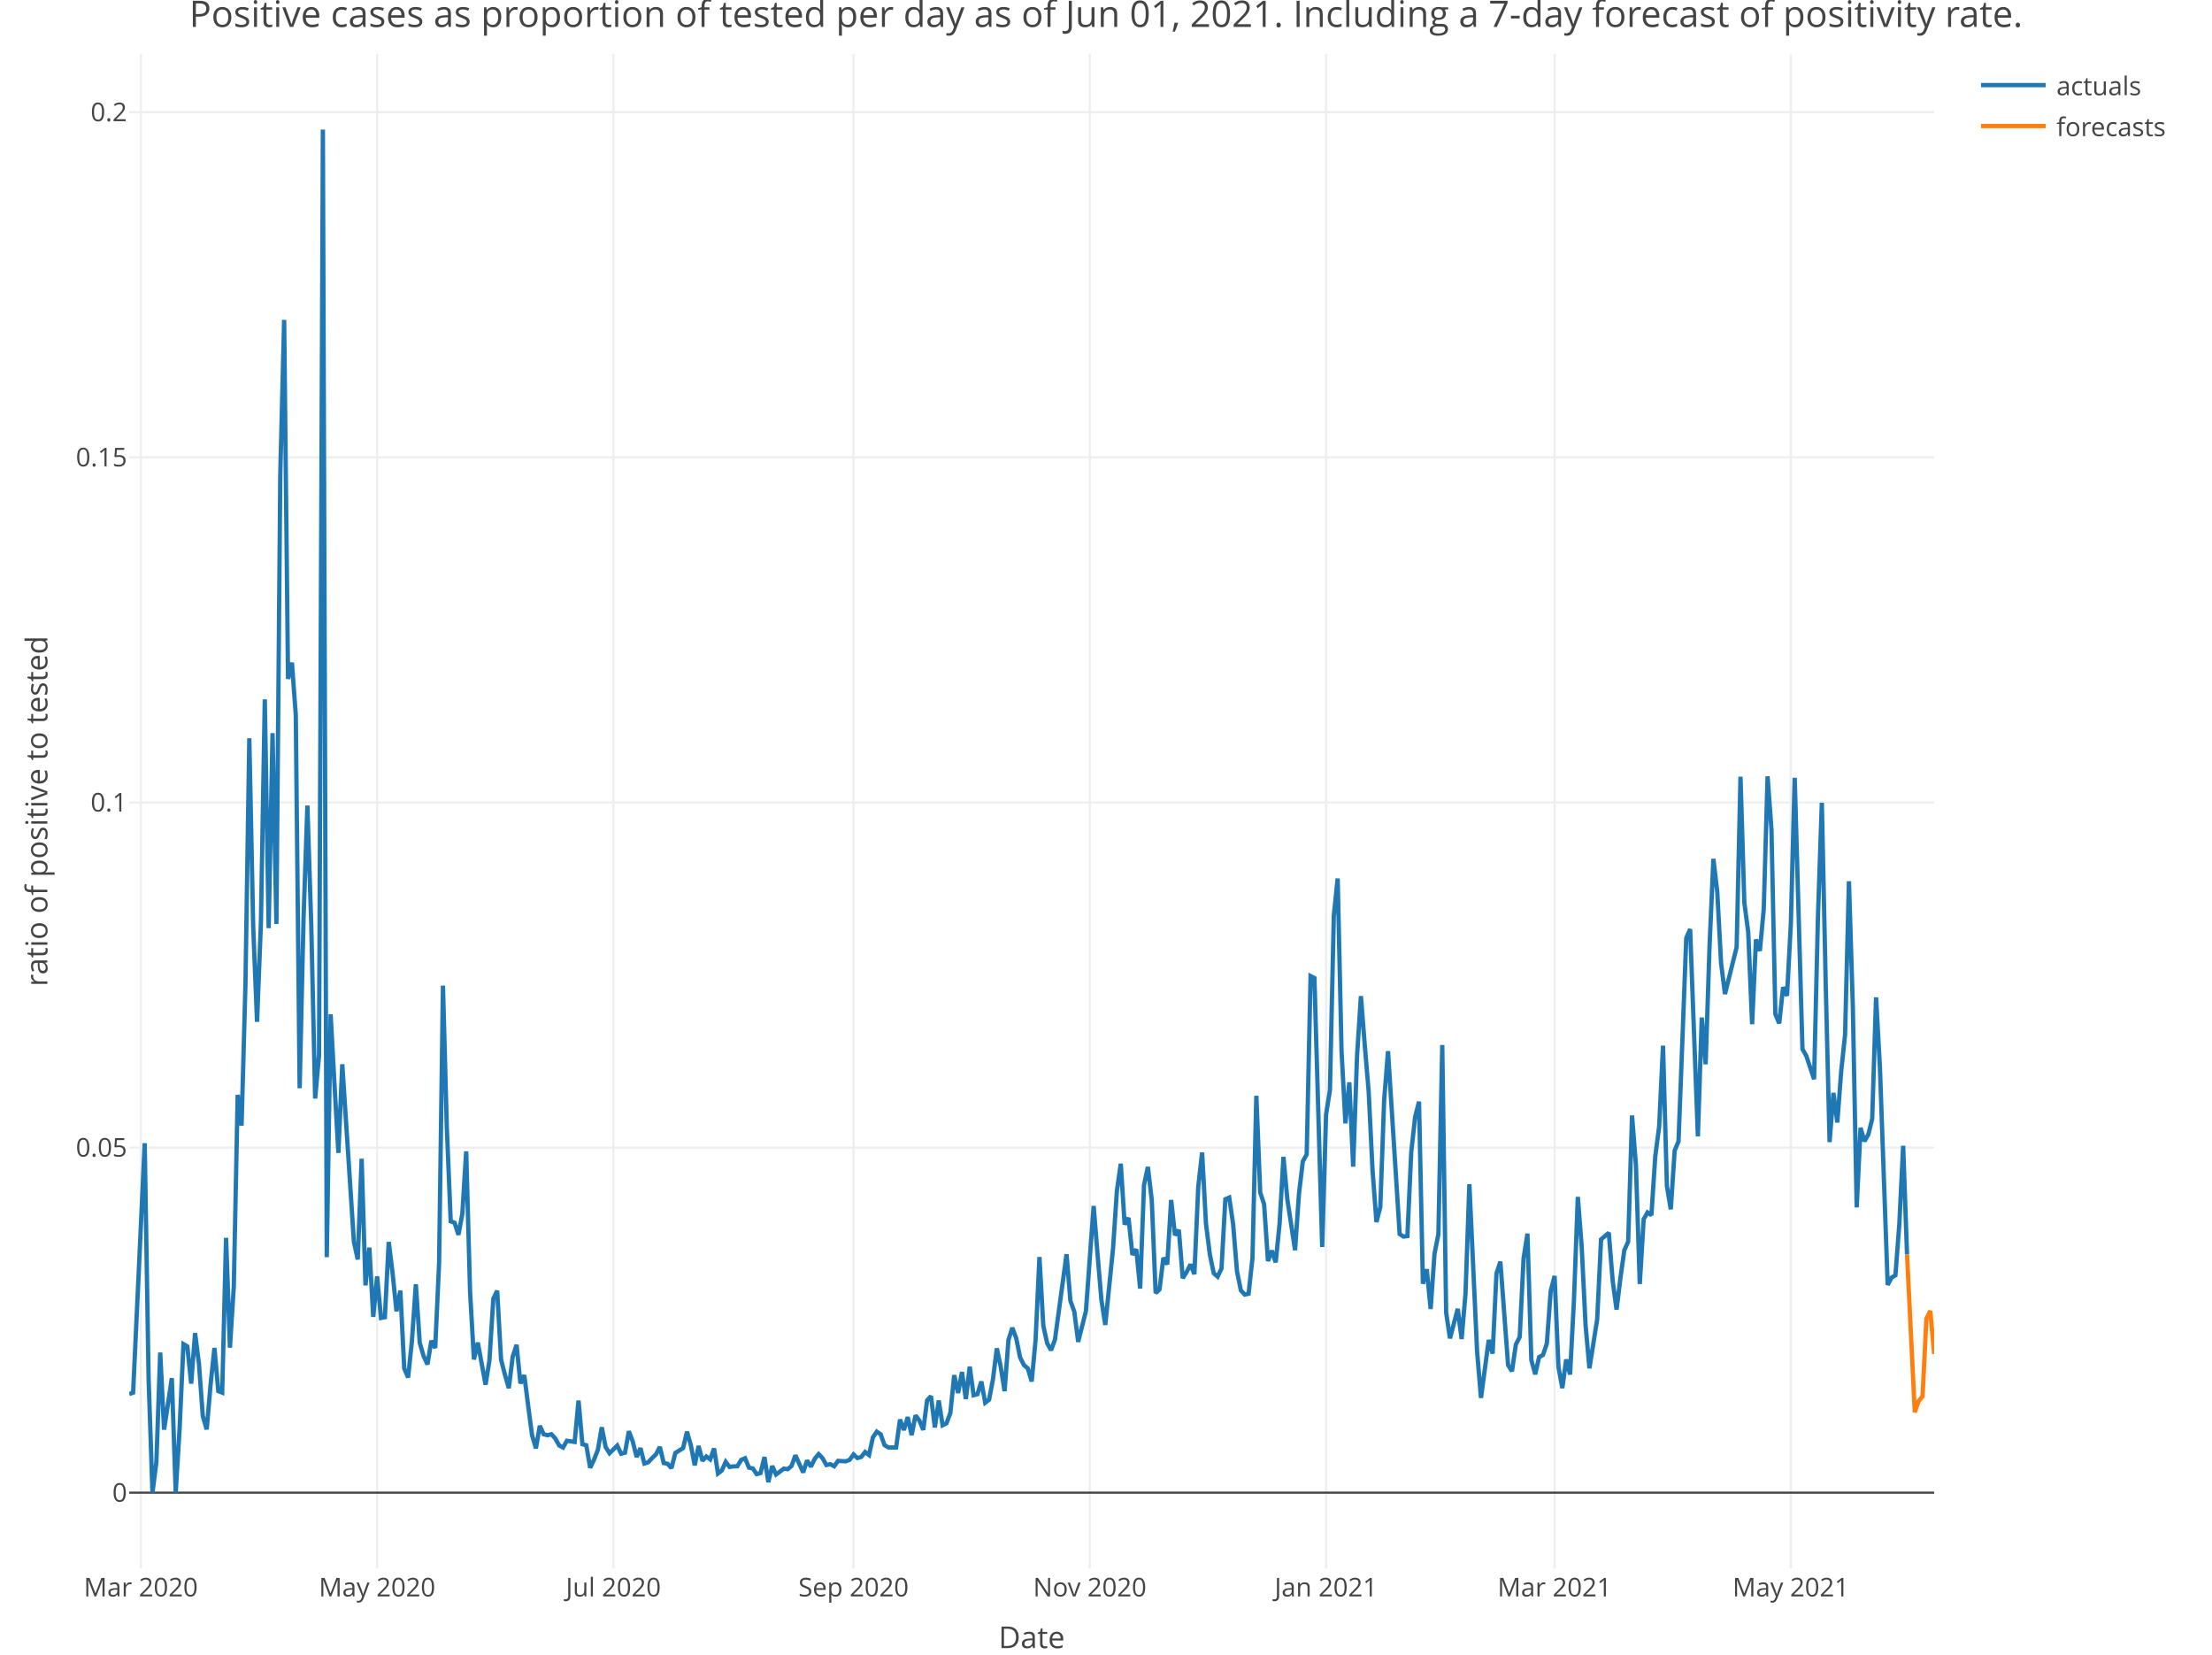
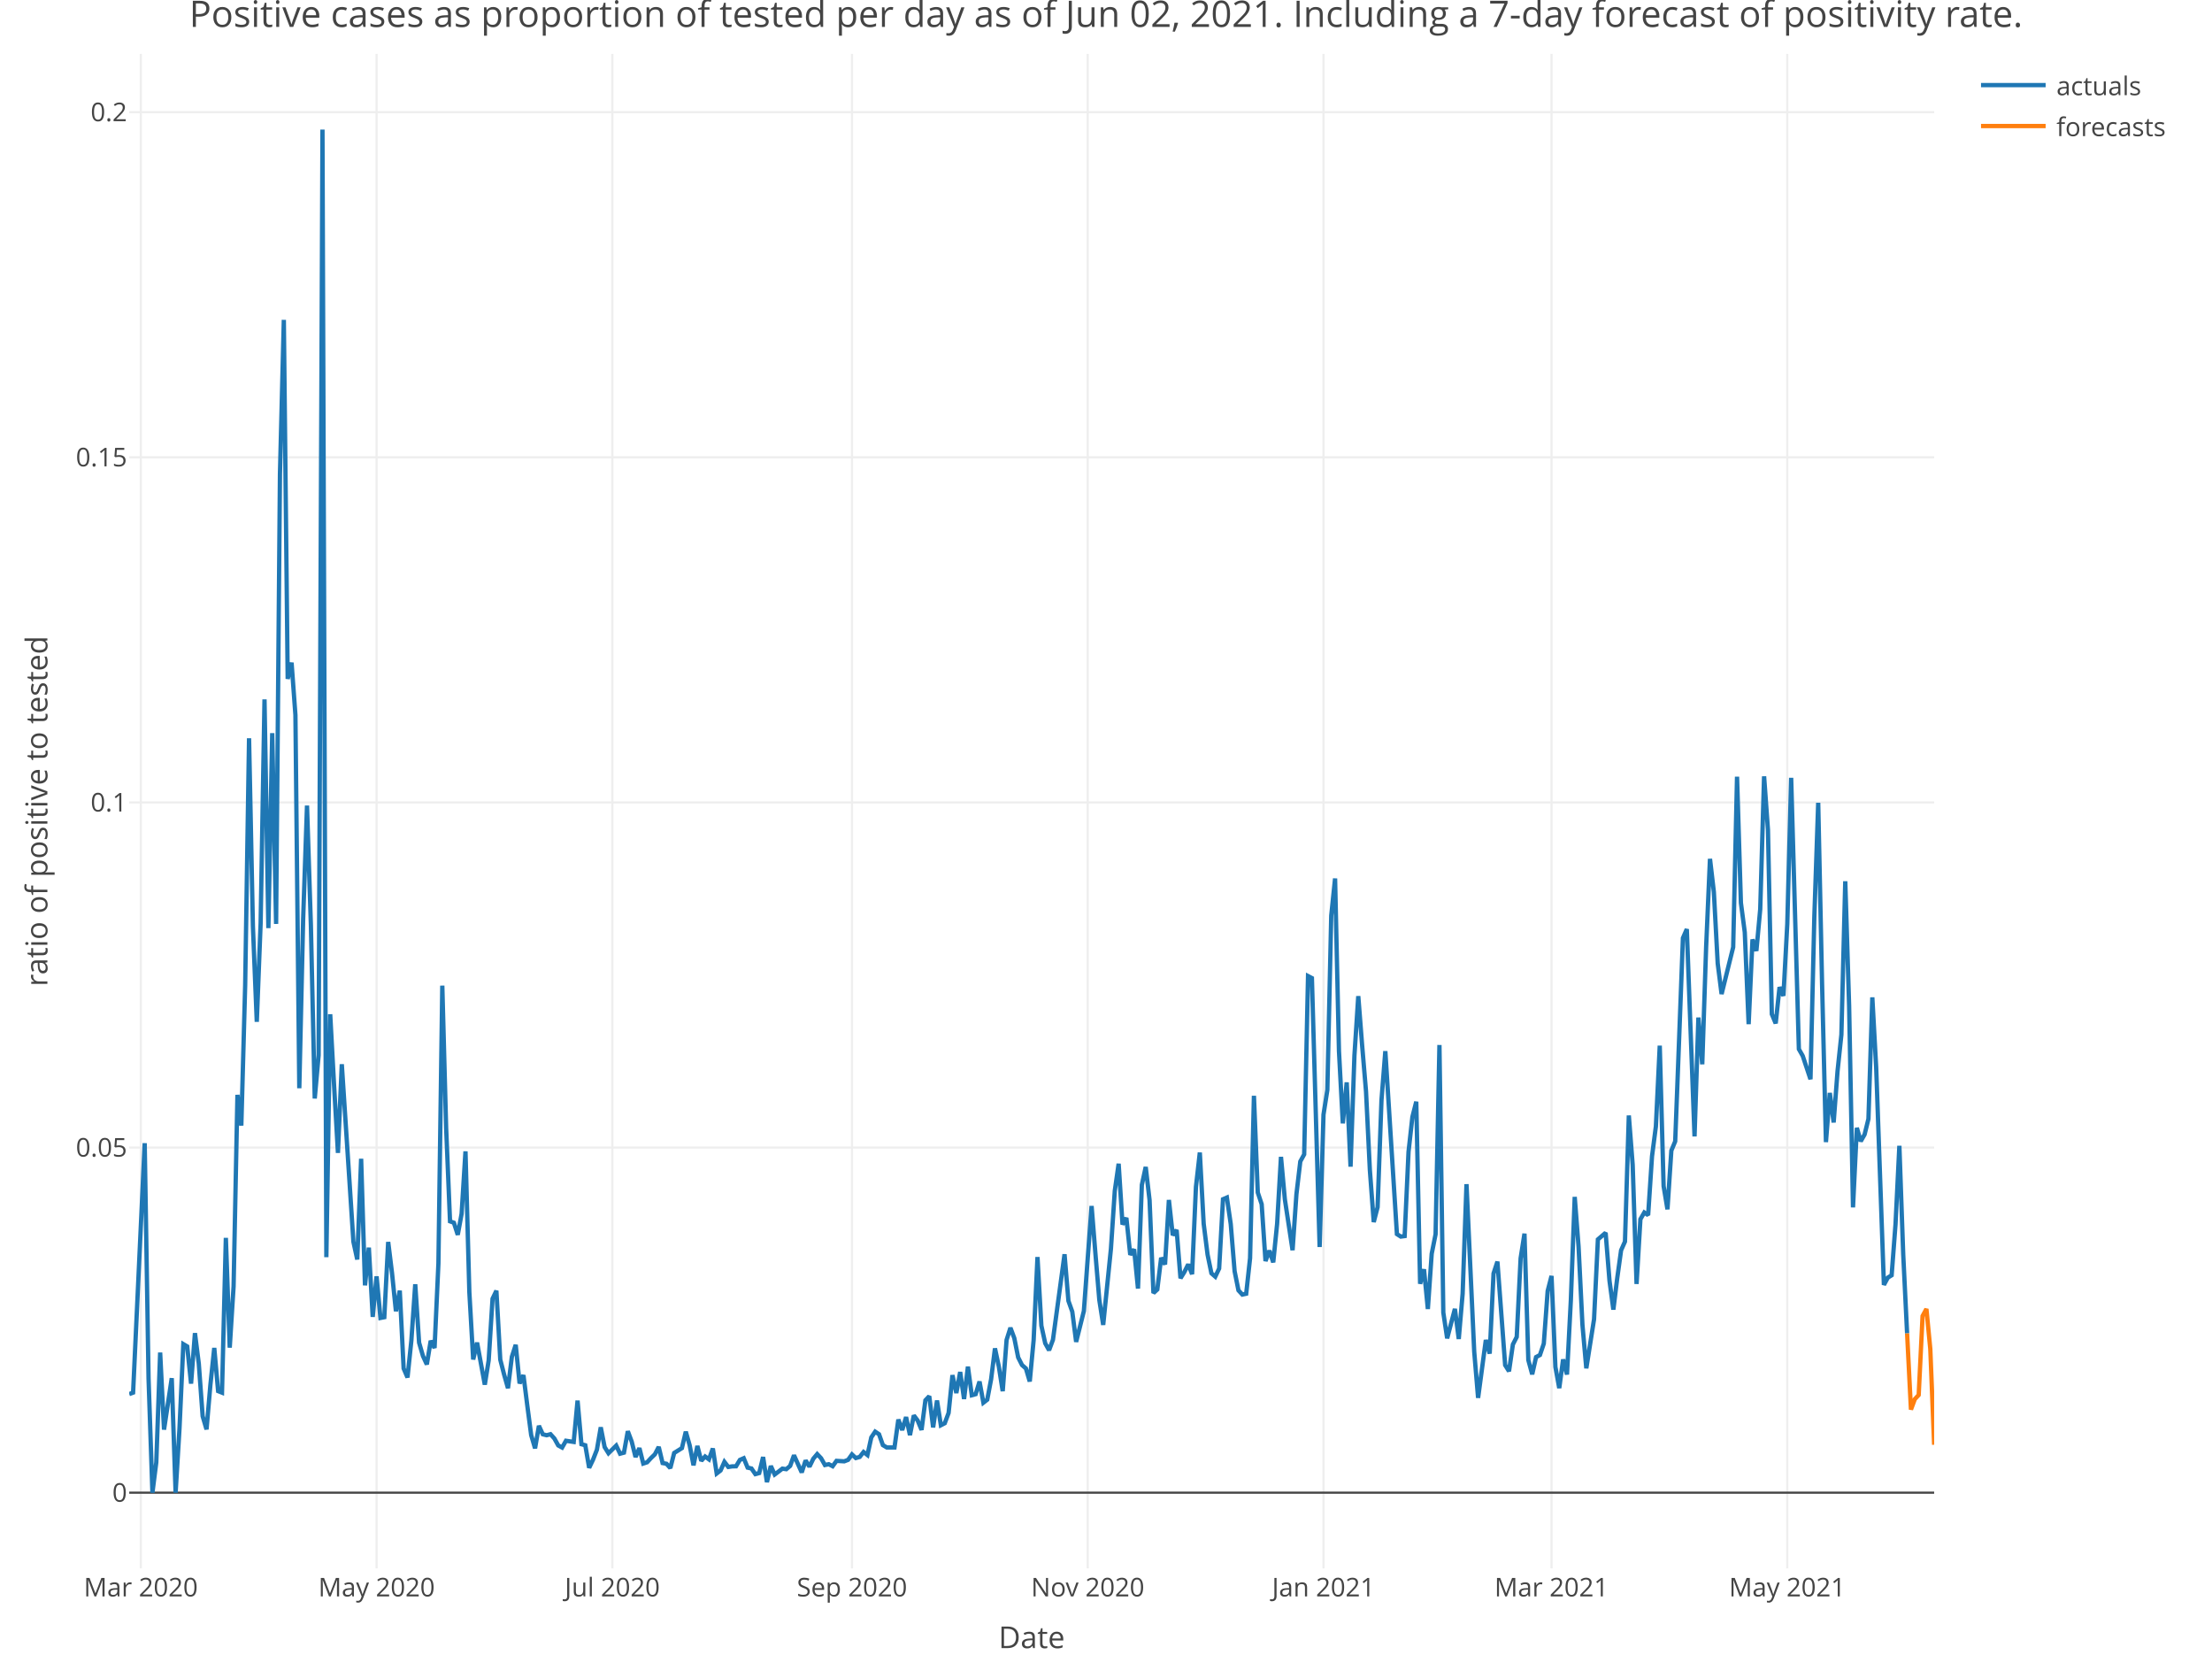
<svg xmlns="http://www.w3.org/2000/svg" class="main-svg" width="1027" height="768" style="" viewBox="0 0 1027 768">
  <rect x="0" y="0" width="1027" height="768" style="fill: rgb(255, 255, 255); fill-opacity: 1;" />
-   <defs id="defs-93158e">
+   <defs id="defs-27ac79">
    <g class="clips">
-       <clipPath id="clip93158exyplot" class="plotclip">
+       <clipPath id="clip27ac79xyplot" class="plotclip">
        <rect width="838" height="703" />
      </clipPath>
-       <clipPath class="axesclip" id="clip93158ex">
+       <clipPath class="axesclip" id="clip27ac79x">
        <rect x="60" y="0" width="838" height="768" />
      </clipPath>
-       <clipPath class="axesclip" id="clip93158ey">
+       <clipPath class="axesclip" id="clip27ac79y">
        <rect x="0" y="25" width="1027" height="703" />
      </clipPath>
-       <clipPath class="axesclip" id="clip93158exy">
+       <clipPath class="axesclip" id="clip27ac79xy">
        <rect x="60" y="25" width="838" height="703" />
      </clipPath>
    </g>
    <g class="gradients" />
  </defs>
  <g class="bglayer" />
  <g class="layer-below">
    <g class="imagelayer" />
    <g class="shapelayer" />
  </g>
  <g class="cartesianlayer">
    <g class="subplot xy">
      <g class="layer-subplot">
        <g class="shapelayer" />
        <g class="imagelayer" />
      </g>
      <g class="gridlayer">
        <g class="x">
-           <path class="xgrid crisp" transform="translate(65.39,0)" d="M0,25v703" style="stroke: rgb(238, 238, 238); stroke-opacity: 1; stroke-width: 1px;" />
-           <path class="xgrid crisp" transform="translate(175.09,0)" d="M0,25v703" style="stroke: rgb(238, 238, 238); stroke-opacity: 1; stroke-width: 1px;" />
-           <path class="xgrid crisp" transform="translate(284.79,0)" d="M0,25v703" style="stroke: rgb(238, 238, 238); stroke-opacity: 1; stroke-width: 1px;" />
-           <path class="xgrid crisp" transform="translate(396.28,0)" d="M0,25v703" style="stroke: rgb(238, 238, 238); stroke-opacity: 1; stroke-width: 1px;" />
-           <path class="xgrid crisp" transform="translate(505.97,0)" d="M0,25v703" style="stroke: rgb(238, 238, 238); stroke-opacity: 1; stroke-width: 1px;" />
-           <path class="xgrid crisp" transform="translate(615.67,0)" d="M0,25v703" style="stroke: rgb(238, 238, 238); stroke-opacity: 1; stroke-width: 1px;" />
-           <path class="xgrid crisp" transform="translate(721.77,0)" d="M0,25v703" style="stroke: rgb(238, 238, 238); stroke-opacity: 1; stroke-width: 1px;" />
-           <path class="xgrid crisp" transform="translate(831.46,0)" d="M0,25v703" style="stroke: rgb(238, 238, 238); stroke-opacity: 1; stroke-width: 1px;" />
+           <path class="xgrid crisp" transform="translate(65.38,0)" d="M0,25v703" style="stroke: rgb(238, 238, 238); stroke-opacity: 1; stroke-width: 1px;" />
+           <path class="xgrid crisp" transform="translate(174.84,0)" d="M0,25v703" style="stroke: rgb(238, 238, 238); stroke-opacity: 1; stroke-width: 1px;" />
+           <path class="xgrid crisp" transform="translate(284.3,0)" d="M0,25v703" style="stroke: rgb(238, 238, 238); stroke-opacity: 1; stroke-width: 1px;" />
+           <path class="xgrid crisp" transform="translate(395.56,0)" d="M0,25v703" style="stroke: rgb(238, 238, 238); stroke-opacity: 1; stroke-width: 1px;" />
+           <path class="xgrid crisp" transform="translate(505.02,0)" d="M0,25v703" style="stroke: rgb(238, 238, 238); stroke-opacity: 1; stroke-width: 1px;" />
+           <path class="xgrid crisp" transform="translate(614.48,0)" d="M0,25v703" style="stroke: rgb(238, 238, 238); stroke-opacity: 1; stroke-width: 1px;" />
+           <path class="xgrid crisp" transform="translate(720.35,0)" d="M0,25v703" style="stroke: rgb(238, 238, 238); stroke-opacity: 1; stroke-width: 1px;" />
+           <path class="xgrid crisp" transform="translate(829.81,0)" d="M0,25v703" style="stroke: rgb(238, 238, 238); stroke-opacity: 1; stroke-width: 1px;" />
        </g>
        <g class="y">
          <path class="ygrid crisp" transform="translate(0,532.65)" d="M60,0h838" style="stroke: rgb(238, 238, 238); stroke-opacity: 1; stroke-width: 1px;" />
          <path class="ygrid crisp" transform="translate(0,372.46)" d="M60,0h838" style="stroke: rgb(238, 238, 238); stroke-opacity: 1; stroke-width: 1px;" />
          <path class="ygrid crisp" transform="translate(0,212.26)" d="M60,0h838" style="stroke: rgb(238, 238, 238); stroke-opacity: 1; stroke-width: 1px;" />
          <path class="ygrid crisp" transform="translate(0,52.06)" d="M60,0h838" style="stroke: rgb(238, 238, 238); stroke-opacity: 1; stroke-width: 1px;" />
        </g>
      </g>
      <g class="zerolinelayer">
        <path class="yzl zl crisp" transform="translate(0,692.85)" d="M60,0h838" style="stroke: rgb(68, 68, 68); stroke-opacity: 1; stroke-width: 1px;" />
      </g>
      <path class="xlines-below" />
      <path class="ylines-below" />
      <g class="overlines-below" />
      <g class="xaxislayer-below" />
      <g class="yaxislayer-below" />
      <g class="overaxes-below" />
-       <g class="plot" transform="translate(60, 25)" clip-path="url('#clip93158exyplot')">
+       <g class="plot" transform="translate(60, 25)" clip-path="url('#clip27ac79xyplot')">
        <g class="scatterlayer mlayer">
-           <g class="trace scatter traceb3d203" style="stroke-miterlimit: 2; opacity: 1;">
+           <g class="trace scatter tracec8d1ac" style="stroke-miterlimit: 2; opacity: 1;">
            <g class="fills" />
            <g class="errorbars" />
            <g class="lines">
-               <path class="js-line" d="M0,622.08L1.8,621.42L7.19,505.63L8.99,614.89L10.79,667.85L12.59,653.8L14.39,602.8L16.18,638.59L19.78,614.7L21.58,667.85L23.38,638.18L25.18,598.9L26.97,599.97L28.77,617.23L30.57,593.79L32.37,608L34.17,632.36L35.97,638.47L37.76,617.81L39.56,600.66L41.36,620.7L43.16,621.42L44.96,549.58L46.76,600.54L48.55,572.07L50.35,483.2L52.15,497.46L53.95,432.27L55.75,317.67L57.55,404.9L59.34,449.29L61.14,403.44L62.94,299.64L64.74,405.8L66.54,315.31L68.33,403.85L70.13,194.99L71.93,123.47L73.73,290.13L75.53,282.57L77.33,306.88L79.12,480.13L80.92,401.54L82.72,348.91L84.52,404.5L86.32,484.89L88.12,464.79L89.91,35.15L91.71,558.54L93.51,445.78L95.31,478.64L97.11,510.14L98.91,468.98L102.5,523.68L104.3,551.37L106.1,559.61L107.9,512.85L109.7,571.63L111.49,554.1L113.29,586.26L115.09,567.44L116.89,586.75L118.69,586.4L120.48,551.47L122.28,566L124.08,583.63L125.88,574.06L127.68,610.19L129.48,614.38L131.27,597.21L133.07,571.12L134.87,598.21L136.67,604.43L138.47,608.32L140.27,597.34L142.06,600.68L143.86,561.46L145.66,432.5L147.46,498.58L149.26,541.9L151.06,542.55L152.85,548.15L154.65,538.38L156.45,509.42L158.25,574.73L160.05,606.03L161.85,598.19L165.44,617.71L167.24,606.46L169.04,577.83L170.84,574.11L172.64,606.1L174.43,613.07L176.23,619.36L178.03,604.76L179.83,599.22L181.63,617.15L183.42,613.3L185.22,627.52L187.02,641.13L188.82,647.27L190.62,636.81L192.42,640.74L194.21,641.19L196.01,640.71L197.81,642.7L199.61,645.92L201.41,646.9L203.21,643.75L206.8,644.3L208.6,625.1L210.4,645.35L212.2,645.84L214,656.3L215.79,652.54L217.59,647.93L219.39,637.5L221.19,646.68L222.99,649.53L226.58,646L228.38,649.76L230.18,649.27L231.98,639.33L233.78,644.1L235.58,651.29L237.37,647.16L239.17,654.33L240.97,653.74L242.77,651.78L244.57,650.06L246.36,646.61L248.16,654.1L249.96,654.43L251.76,656.44L253.56,649.41L257.15,647.17L258.95,639.54L260.75,645.81L262.55,655.16L264.35,646.16L266.15,653.06L267.94,651.06L269.74,652.39L271.54,647.33L273.34,658.93L275.14,657.55L276.94,653.55L278.73,655.91L280.53,655.64L282.33,655.6L284.13,652.64L285.93,651.86L287.73,656.22L289.52,656.63L291.32,659.23L293.12,658.74L294.92,651.31L296.72,662.95L298.52,655.46L300.31,659.41L302.11,658.07L303.91,656.69L305.71,656.95L307.51,655.44L309.3,650.49L312.9,658.45L314.7,652.9L316.5,655.77L318.3,652.09L320.09,649.95L321.89,651.84L323.69,655.01L325.49,654.64L327.29,655.57L329.09,653.08L332.68,653.3L334.48,652.61L336.28,650.1L338.08,651.77L339.88,651.26L341.67,648.97L343.47,650.37L345.27,642.19L347.07,639.53L348.87,640.73L350.67,645.77L352.46,646.85L356.06,646.86L357.86,633.9L359.66,638.78L361.45,632.76L363.25,641.13L365.05,631.99L366.85,634.36L368.65,638.71L370.45,624.97L372.24,623.07L374.04,637.56L375.84,625.07L377.64,636.55L379.44,635.62L381.24,630.84L383.03,613.3L384.83,621.6L386.63,611.84L388.43,624.37L390.23,609.35L392.03,622.62L393.82,622.13L395.62,616.26L397.42,626.08L399.22,624.69L401.02,615.19L402.82,600.87L404.61,609.34L406.41,620.74L408.21,596.96L410.01,591.32L411.81,596.12L413.61,605.07L415.4,608.61L417.2,610.18L419,616.24L420.8,597.06L422.6,558.47L424.39,590.32L426.19,598.51L427.99,601.72L429.79,596.88L435.18,557.19L436.98,578.81L438.78,583.84L440.58,597.85L444.18,583.55L445.97,559.02L447.77,534.77L449.57,557.15L451.37,578.42L453.17,589.98L456.76,554.62L458.56,527.74L460.36,515.16L462.16,543.38L463.96,540.29L465.76,557.44L467.55,554.88L469.35,573.11L471.15,525L472.95,516.66L474.75,532.08L476.55,575.19L478.34,573.54L480.14,558.83L481.94,561.9L483.74,531.98L485.54,548.35L487.33,545.91L489.13,568.32L490.93,565.44L492.73,561.88L494.53,566.43L496.33,525.89L498.12,509.97L499.92,543.03L501.72,557.32L503.52,566.01L505.32,567.58L507.12,563.81L508.91,531.65L510.71,530.86L512.51,543.11L514.31,565.06L516.11,573.94L517.91,575.9L519.7,575.51L521.5,558.98L523.3,483.63L525.1,528.53L526.9,533.92L528.7,560.34L530.49,555.49L532.29,560.95L534.09,543.05L535.89,511.99L537.69,531.69L541.28,555.31L543.08,529.24L544.88,514.11L546.68,510.83L548.48,428.06L550.27,429L553.87,553.82L555.67,492.37L557.47,480.92L559.27,400.04L561.06,382.75L562.86,462.85L564.66,496.43L566.46,477.4L568.26,516.53L570.06,464.99L571.85,437.37L573.65,460.25L575.45,481.58L577.25,518.12L579.05,542.24L580.85,535.31L582.64,485.67L584.44,462.9L589.84,547.82L591.64,548.98L593.43,548.74L595.23,509.64L597.03,493.44L598.83,486.36L600.63,570.9L602.42,564.15L604.22,582.6L606.02,556.94L607.82,547.88L609.62,460.05L611.42,584.25L613.21,596.21L616.81,582.53L618.61,596.52L620.41,575.5L622.21,524.65L625.8,602.43L627.6,623.85L631.2,596.97L633,603.31L634.79,566.1L636.59,560.6L640.19,608.64L641.99,611.49L643.79,599.06L645.58,595.56L647.38,559.07L649.18,547.61L650.98,606.29L652.78,612.9L654.58,604.92L656.37,603.95L658.17,598.67L659.97,574.24L661.77,567.25L663.57,609.51L665.36,619.33L667.16,606L668.96,613L670.76,578.51L672.56,530.56L674.36,553.71L676.15,589.98L677.95,610.13L681.55,587.36L683.35,550.3L686.94,547.22L688.74,569.5L690.54,582.88L692.34,568.25L694.14,555.34L695.94,551.3L697.73,492.76L699.53,515.7L701.33,570.98L703.13,540.92L704.93,537.8L706.73,539.02L708.52,511.69L710.32,497.87L712.12,460.36L713.92,525.56L715.72,536.33L717.52,509.07L719.31,504.77L721.11,457.78L722.91,410.4L724.71,406.27L728.3,502.5L730.1,447.31L731.9,469.01L733.7,414.62L735.5,373.65L737.3,389L739.09,422.22L740.89,436.4L746.29,414.64L748.09,335.52L749.88,394.07L751.68,407.72L753.48,450.38L755.28,411.05L757.08,416.38L758.88,397.02L760.67,335.35L762.47,360.18L764.27,445.72L766.07,450.03L767.87,433.2L769.67,437.22L771.46,403.9L773.26,336.05L776.86,461.96L778.66,465.14L782.25,475.95L784.05,400.49L785.85,347.63L787.65,431.56L789.45,505.13L791.24,482.29L793.04,496.01L794.84,472.22L796.64,455.27L798.44,384.05L800.24,441.9L802.03,535.43L803.83,498.5L805.63,504.74L807.43,501.61L809.23,494.35L811.03,437.94L812.82,470.37L816.42,571.4L818.22,568.05L820.02,566.94L821.82,543.26L823.61,506.83L825.41,557.32" style="vector-effect: non-scaling-stroke; fill: none; stroke: rgb(31, 119, 180); stroke-opacity: 1; stroke-width: 2px; opacity: 1;" />
+               <path class="js-line" d="M0,622.08L1.79,621.42L7.18,505.63L8.97,614.89L10.77,667.85L12.56,653.8L14.36,602.8L16.15,638.59L19.74,614.7L21.53,667.85L23.33,638.18L25.12,598.9L26.92,599.97L28.71,617.23L30.51,593.79L32.3,608L34.09,632.36L35.89,638.47L37.68,617.81L39.48,600.66L41.27,620.7L43.07,621.42L44.86,549.58L46.66,600.54L48.45,572.07L50.24,483.2L52.04,497.46L53.83,432.27L55.63,317.67L57.42,404.9L59.22,449.29L61.01,403.44L62.81,299.64L64.6,405.8L66.39,315.31L68.19,403.85L69.98,194.99L71.78,123.47L73.57,290.13L75.37,282.57L77.16,306.88L78.96,480.13L80.75,401.54L82.54,348.91L84.34,404.5L86.13,484.89L87.93,464.79L89.72,35.15L91.52,558.54L93.31,445.78L95.1,478.64L96.9,510.14L98.69,468.98L102.28,523.68L104.08,551.37L105.87,559.61L107.67,512.85L109.46,571.63L111.25,554.1L113.05,586.26L114.84,567.44L116.64,586.75L118.43,586.4L120.23,551.47L122.02,566L123.82,583.63L125.61,574.06L127.4,610.19L129.2,614.38L130.99,597.21L132.79,571.12L134.58,598.21L136.38,604.43L138.17,608.32L139.97,597.34L141.76,600.68L143.55,561.46L145.35,432.5L147.14,498.58L148.94,541.9L150.73,542.55L152.53,548.15L154.32,538.38L156.12,509.42L157.91,574.73L159.7,606.03L161.5,598.19L165.09,617.71L166.88,606.46L168.68,577.83L170.47,574.11L172.27,606.1L174.06,613.07L175.85,619.36L177.65,604.76L179.44,599.22L181.24,617.15L183.03,613.3L184.83,627.52L186.62,641.13L188.42,647.27L190.21,636.81L192,640.74L193.8,641.19L195.59,640.71L197.39,642.7L199.18,645.92L200.98,646.9L202.77,643.75L206.36,644.3L208.15,625.1L209.95,645.35L211.74,645.84L213.54,656.3L215.33,652.54L217.13,647.93L218.92,637.5L220.72,646.68L222.51,649.53L226.1,646L227.89,649.76L229.69,649.27L231.48,639.33L233.28,644.1L235.07,651.29L236.87,647.16L238.66,654.33L240.45,653.74L242.25,651.78L244.04,650.06L245.84,646.61L247.63,654.1L249.43,654.43L251.22,656.44L253.01,649.41L256.6,647.17L258.4,639.54L260.19,645.81L261.99,655.16L263.78,646.16L265.58,653.06L267.37,651.06L269.16,652.39L270.96,647.33L272.75,658.93L274.55,657.55L276.34,653.55L278.14,655.91L279.93,655.64L281.73,655.6L283.52,652.64L285.31,651.86L287.11,656.22L288.9,656.63L290.7,659.23L292.49,658.74L294.29,651.31L296.08,662.95L297.88,655.46L299.67,659.41L301.46,658.07L303.26,656.69L305.05,656.95L306.85,655.44L308.64,650.49L312.23,658.45L314.03,652.9L315.82,655.77L317.61,652.09L319.41,649.95L321.2,651.84L323,655.01L324.79,654.64L326.59,655.57L328.38,653.08L331.97,653.3L333.76,652.61L335.56,650.1L337.35,651.77L339.15,651.26L340.94,648.97L342.74,650.37L344.53,642.19L346.33,639.53L348.12,640.73L349.91,645.77L351.71,646.85L355.3,646.86L357.09,633.9L358.89,638.78L360.68,632.76L362.48,641.13L364.27,631.99L366.06,634.36L367.86,638.71L369.65,624.97L371.45,623.07L373.24,637.56L375.04,625.07L376.83,636.55L378.63,635.62L380.42,630.84L382.21,613.3L384.01,621.6L385.8,611.84L387.6,624.37L389.39,609.35L391.19,622.62L392.98,622.13L394.78,616.26L396.57,626.08L398.36,624.69L400.16,615.19L401.95,600.87L403.75,609.34L405.54,620.74L407.34,596.96L409.13,591.32L410.93,596.12L412.72,605.07L414.51,608.61L416.31,610.18L418.1,616.24L419.9,597.06L421.69,558.47L423.49,590.32L425.28,598.51L427.07,601.72L428.87,596.88L434.25,557.19L436.05,578.81L437.84,583.84L439.64,597.85L443.22,583.55L445.02,559.02L446.81,534.77L448.61,557.15L450.4,578.42L452.2,589.98L455.79,554.62L457.58,527.74L459.37,515.16L461.17,543.38L462.96,540.29L464.76,557.44L466.55,554.88L468.35,573.11L470.14,525L471.94,516.66L473.73,532.08L475.52,575.19L477.32,573.54L479.11,558.83L480.91,561.9L482.7,531.98L484.5,548.35L486.29,545.91L488.09,568.32L489.88,565.44L491.67,561.88L493.47,566.43L495.26,525.89L497.06,509.97L498.85,543.03L500.65,557.32L502.44,566.01L504.24,567.58L506.03,563.81L507.82,531.65L509.62,530.86L511.41,543.11L513.21,565.06L515,573.94L516.8,575.9L518.59,575.51L520.39,558.98L522.18,483.63L523.97,528.53L525.77,533.92L527.56,560.34L529.36,555.49L531.15,560.95L532.95,543.05L534.74,511.99L536.54,531.69L540.12,555.31L541.92,529.24L543.71,514.11L545.51,510.83L547.3,428.06L549.1,429L552.69,553.82L554.48,492.37L556.27,480.92L558.07,400.04L559.86,382.75L561.66,462.85L563.45,496.43L565.25,477.4L567.04,516.53L568.84,464.99L570.63,437.37L572.42,460.25L574.22,481.58L576.01,518.12L577.81,542.24L579.6,535.31L581.4,485.67L583.19,462.9L588.57,547.82L590.37,548.98L592.16,548.74L593.96,509.64L595.75,493.44L597.55,486.36L599.34,570.9L601.13,564.15L602.93,582.6L604.72,556.94L606.52,547.88L608.31,460.05L610.11,584.25L611.9,596.21L615.49,582.53L617.28,596.52L619.08,575.5L620.87,524.65L624.46,602.43L626.26,623.85L629.85,596.97L631.64,603.31L633.43,566.1L635.23,560.6L638.82,608.64L640.61,611.49L642.41,599.06L644.2,595.56L646,559.07L647.79,547.61L649.58,606.29L651.38,612.9L653.17,604.92L654.97,603.95L656.76,598.67L658.56,574.24L660.35,567.25L662.15,609.51L663.94,619.33L665.73,606L667.53,613L669.32,578.51L671.12,530.56L672.91,553.71L674.71,589.98L676.5,610.13L680.09,587.36L681.88,550.3L685.47,547.22L687.27,569.5L689.06,582.88L690.86,568.25L692.65,555.34L694.45,551.3L696.24,492.76L698.03,515.7L699.83,570.98L701.62,540.92L703.42,537.8L705.21,539.02L707.01,511.69L708.8,497.87L710.6,460.36L712.39,525.56L714.18,536.33L715.98,509.07L717.77,504.77L719.57,457.78L721.36,410.4L723.16,406.27L726.75,502.5L728.54,447.31L730.33,469.01L732.13,414.62L733.92,373.65L735.72,389L737.51,422.22L739.31,436.4L744.69,414.64L746.48,335.52L748.28,394.07L750.07,407.72L751.87,450.38L753.66,411.05L755.46,416.38L757.25,397.02L759.04,335.35L760.84,360.18L762.63,445.72L764.43,450.03L766.22,433.2L768.02,437.22L769.81,403.9L771.61,336.05L775.19,461.96L776.99,465.14L780.58,475.95L782.37,400.49L784.17,347.63L785.96,431.56L787.76,505.13L789.55,482.29L791.34,496.01L793.14,472.22L794.93,455.27L796.73,384.05L798.52,441.9L800.32,535.43L802.11,498.5L803.91,504.74L805.7,501.61L807.49,494.35L809.29,437.94L811.08,470.37L814.67,571.4L816.47,568.05L818.26,566.94L820.06,543.26L821.85,506.83L823.64,557.32L825.44,593.92" style="vector-effect: non-scaling-stroke; fill: none; stroke: rgb(31, 119, 180); stroke-opacity: 1; stroke-width: 2px; opacity: 1;" />
            </g>
            <g class="points" />
            <g class="text" />
          </g>
-           <g class="trace scatter tracebd9e44" style="stroke-miterlimit: 2; opacity: 1;">
+           <g class="trace scatter traced3d498" style="stroke-miterlimit: 2; opacity: 1;">
            <g class="fills" />
            <g class="errorbars" />
            <g class="lines">
-               <path class="js-line" d="M825.41,557.32L829.01,630.53L830.81,625.32L832.61,623.18L834.4,587.12L836.2,583.44L838,603.46" style="vector-effect: non-scaling-stroke; fill: none; stroke: rgb(255, 127, 14); stroke-opacity: 1; stroke-width: 2px; opacity: 1;" />
+               <path class="js-line" d="M825.44,593.92L827.23,629.28L829.03,624.43L830.82,622.5L832.62,585.86L834.41,582.56L836.21,601.16L838,645.61" style="vector-effect: non-scaling-stroke; fill: none; stroke: rgb(255, 127, 14); stroke-opacity: 1; stroke-width: 2px; opacity: 1;" />
            </g>
            <g class="points" />
            <g class="text" />
          </g>
        </g>
      </g>
      <g class="overplot" />
      <path class="xlines-above crisp" style="fill: none;" d="M0,0" />
      <path class="ylines-above crisp" style="fill: none;" d="M0,0" />
      <g class="overlines-above" />
      <g class="xaxislayer-above">
        <g class="xtick">
-           <text text-anchor="middle" x="0" y="741" transform="translate(65.39,0)" style="font-family: 'Open Sans', verdana, arial, sans-serif; font-size: 12px; fill: rgb(68, 68, 68); fill-opacity: 1; white-space: pre;">Mar 2020</text>
+           <text text-anchor="middle" x="0" y="741" transform="translate(65.38,0)" style="font-family: 'Open Sans', verdana, arial, sans-serif; font-size: 12px; fill: rgb(68, 68, 68); fill-opacity: 1; white-space: pre;">Mar 2020</text>
        </g>
        <g class="xtick">
-           <text text-anchor="middle" x="0" y="741" transform="translate(175.09,0)" style="font-family: 'Open Sans', verdana, arial, sans-serif; font-size: 12px; fill: rgb(68, 68, 68); fill-opacity: 1; white-space: pre;">May 2020</text>
+           <text text-anchor="middle" x="0" y="741" transform="translate(174.84,0)" style="font-family: 'Open Sans', verdana, arial, sans-serif; font-size: 12px; fill: rgb(68, 68, 68); fill-opacity: 1; white-space: pre;">May 2020</text>
        </g>
        <g class="xtick">
-           <text text-anchor="middle" x="0" y="741" transform="translate(284.79,0)" style="font-family: 'Open Sans', verdana, arial, sans-serif; font-size: 12px; fill: rgb(68, 68, 68); fill-opacity: 1; white-space: pre;">Jul 2020</text>
+           <text text-anchor="middle" x="0" y="741" transform="translate(284.3,0)" style="font-family: 'Open Sans', verdana, arial, sans-serif; font-size: 12px; fill: rgb(68, 68, 68); fill-opacity: 1; white-space: pre;">Jul 2020</text>
        </g>
        <g class="xtick">
-           <text text-anchor="middle" x="0" y="741" transform="translate(396.28,0)" style="font-family: 'Open Sans', verdana, arial, sans-serif; font-size: 12px; fill: rgb(68, 68, 68); fill-opacity: 1; white-space: pre;">Sep 2020</text>
+           <text text-anchor="middle" x="0" y="741" transform="translate(395.56,0)" style="font-family: 'Open Sans', verdana, arial, sans-serif; font-size: 12px; fill: rgb(68, 68, 68); fill-opacity: 1; white-space: pre;">Sep 2020</text>
        </g>
        <g class="xtick">
-           <text text-anchor="middle" x="0" y="741" transform="translate(505.97,0)" style="font-family: 'Open Sans', verdana, arial, sans-serif; font-size: 12px; fill: rgb(68, 68, 68); fill-opacity: 1; white-space: pre;">Nov 2020</text>
+           <text text-anchor="middle" x="0" y="741" transform="translate(505.02,0)" style="font-family: 'Open Sans', verdana, arial, sans-serif; font-size: 12px; fill: rgb(68, 68, 68); fill-opacity: 1; white-space: pre;">Nov 2020</text>
        </g>
        <g class="xtick">
-           <text text-anchor="middle" x="0" y="741" transform="translate(615.67,0)" style="font-family: 'Open Sans', verdana, arial, sans-serif; font-size: 12px; fill: rgb(68, 68, 68); fill-opacity: 1; white-space: pre;">Jan 2021</text>
+           <text text-anchor="middle" x="0" y="741" transform="translate(614.48,0)" style="font-family: 'Open Sans', verdana, arial, sans-serif; font-size: 12px; fill: rgb(68, 68, 68); fill-opacity: 1; white-space: pre;">Jan 2021</text>
        </g>
        <g class="xtick">
-           <text text-anchor="middle" x="0" y="741" transform="translate(721.77,0)" style="font-family: 'Open Sans', verdana, arial, sans-serif; font-size: 12px; fill: rgb(68, 68, 68); fill-opacity: 1; white-space: pre;">Mar 2021</text>
+           <text text-anchor="middle" x="0" y="741" transform="translate(720.35,0)" style="font-family: 'Open Sans', verdana, arial, sans-serif; font-size: 12px; fill: rgb(68, 68, 68); fill-opacity: 1; white-space: pre;">Mar 2021</text>
        </g>
        <g class="xtick">
-           <text text-anchor="middle" x="0" y="741" transform="translate(831.46,0)" style="font-family: 'Open Sans', verdana, arial, sans-serif; font-size: 12px; fill: rgb(68, 68, 68); fill-opacity: 1; white-space: pre;">May 2021</text>
+           <text text-anchor="middle" x="0" y="741" transform="translate(829.81,0)" style="font-family: 'Open Sans', verdana, arial, sans-serif; font-size: 12px; fill: rgb(68, 68, 68); fill-opacity: 1; white-space: pre;">May 2021</text>
        </g>
      </g>
      <g class="yaxislayer-above">
        <g class="ytick">
          <text text-anchor="end" x="59" y="4.2" transform="translate(0,692.85)" style="font-family: 'Open Sans', verdana, arial, sans-serif; font-size: 12px; fill: rgb(68, 68, 68); fill-opacity: 1; white-space: pre;">0</text>
        </g>
        <g class="ytick">
          <text text-anchor="end" x="59" y="4.2" transform="translate(0,532.65)" style="font-family: 'Open Sans', verdana, arial, sans-serif; font-size: 12px; fill: rgb(68, 68, 68); fill-opacity: 1; white-space: pre;">0.05</text>
        </g>
        <g class="ytick">
          <text text-anchor="end" x="59" y="4.2" transform="translate(0,372.46)" style="font-family: 'Open Sans', verdana, arial, sans-serif; font-size: 12px; fill: rgb(68, 68, 68); fill-opacity: 1; white-space: pre;">0.1</text>
        </g>
        <g class="ytick">
          <text text-anchor="end" x="59" y="4.2" transform="translate(0,212.26)" style="font-family: 'Open Sans', verdana, arial, sans-serif; font-size: 12px; fill: rgb(68, 68, 68); fill-opacity: 1; white-space: pre;">0.15</text>
        </g>
        <g class="ytick">
          <text text-anchor="end" x="59" y="4.2" transform="translate(0,52.06)" style="font-family: 'Open Sans', verdana, arial, sans-serif; font-size: 12px; fill: rgb(68, 68, 68); fill-opacity: 1; white-space: pre;">0.2</text>
        </g>
      </g>
      <g class="overaxes-above" />
    </g>
  </g>
  <g class="polarlayer" />
  <g class="ternarylayer" />
  <g class="geolayer" />
  <g class="funnelarealayer" />
  <g class="pielayer" />
  <g class="treemaplayer" />
  <g class="sunburstlayer" />
  <g class="glimages" />
-   <defs id="topdefs-93158e">
+   <defs id="topdefs-27ac79">
    <g class="clips" />
-     <clipPath id="legend93158e">
+     <clipPath id="legend27ac79">
      <rect width="102" height="48" x="0" y="0" />
    </clipPath>
  </defs>
  <g class="layer-above">
    <g class="imagelayer" />
    <g class="shapelayer" />
  </g>
  <g class="infolayer">
    <g class="legend" pointer-events="all" transform="translate(914.76, 25)">
      <rect class="bg" shape-rendering="crispEdges" style="stroke: rgb(68, 68, 68); stroke-opacity: 1; fill: rgb(255, 255, 255); fill-opacity: 1; stroke-width: 0px;" width="102" height="48" x="0" y="0" />
-       <g class="scrollbox" transform="translate(0, 0)" clip-path="url('#legend93158e')">
+       <g class="scrollbox" transform="translate(0, 0)" clip-path="url('#legend27ac79')">
        <g class="groups">
          <g class="traces" style="opacity: 1;" transform="translate(0, 14.5)">
            <text class="legendtext" text-anchor="start" x="40" y="4.68" style="font-family: 'Open Sans', verdana, arial, sans-serif; font-size: 12px; fill: rgb(68, 68, 68); fill-opacity: 1; white-space: pre;">actuals</text>
            <g class="layers" style="opacity: 1;">
              <g class="legendfill" />
              <g class="legendlines">
                <path class="js-line" d="M5,0h30" style="fill: none; stroke: rgb(31, 119, 180); stroke-opacity: 1; stroke-width: 2px;" />
              </g>
              <g class="legendsymbols">
                <g class="legendpoints" />
              </g>
            </g>
            <rect class="legendtoggle" x="0" y="-9.5" width="96.219" height="19" style="fill: rgb(0, 0, 0); fill-opacity: 0;" />
          </g>
          <g class="traces" style="opacity: 1;" transform="translate(0, 33.5)">
            <text class="legendtext" text-anchor="start" x="40" y="4.68" style="font-family: 'Open Sans', verdana, arial, sans-serif; font-size: 12px; fill: rgb(68, 68, 68); fill-opacity: 1; white-space: pre;">forecasts</text>
            <g class="layers" style="opacity: 1;">
              <g class="legendfill" />
              <g class="legendlines">
                <path class="js-line" d="M5,0h30" style="fill: none; stroke: rgb(255, 127, 14); stroke-opacity: 1; stroke-width: 2px;" />
              </g>
              <g class="legendsymbols">
                <g class="legendpoints" />
              </g>
            </g>
            <rect class="legendtoggle" x="0" y="-9.5" width="96.219" height="19" style="fill: rgb(0, 0, 0); fill-opacity: 0;" />
          </g>
        </g>
      </g>
      <rect class="scrollbar" rx="20" ry="3" width="0" height="0" style="fill: rgb(128, 139, 164); fill-opacity: 1;" x="0" y="0" />
    </g>
    <g class="g-gtitle">
-       <text class="gtitle" x="513.5" y="12.5" text-anchor="middle" dy="0em" style="font-family: 'Open Sans', verdana, arial, sans-serif; font-size: 17px; fill: rgb(68, 68, 68); opacity: 1; font-weight: normal; white-space: pre;">Positive cases as proportion of tested per day as of Jun 01, 2021. Including a 7-day forecast of positivity rate.</text>
+       <text class="gtitle" x="513.5" y="12.5" text-anchor="middle" dy="0em" style="font-family: 'Open Sans', verdana, arial, sans-serif; font-size: 17px; fill: rgb(68, 68, 68); opacity: 1; font-weight: normal; white-space: pre;">Positive cases as proportion of tested per day as of Jun 02, 2021. Including a 7-day forecast of positivity rate.</text>
    </g>
    <g class="g-xtitle" transform="translate(0,-15)">
      <text class="xtitle" x="479" y="780" text-anchor="middle" style="font-family: 'Open Sans', verdana, arial, sans-serif; font-size: 14px; fill: rgb(68, 68, 68); opacity: 1; font-weight: normal; white-space: pre;">Date</text>
    </g>
    <g class="g-ytitle">
      <text class="ytitle" transform="rotate(-90,22,376.5)" x="22" y="376.5" text-anchor="middle" style="font-family: 'Open Sans', verdana, arial, sans-serif; font-size: 14px; fill: rgb(68, 68, 68); opacity: 1; font-weight: normal; white-space: pre;">ratio of positive to tested</text>
    </g>
  </g>
</svg>
